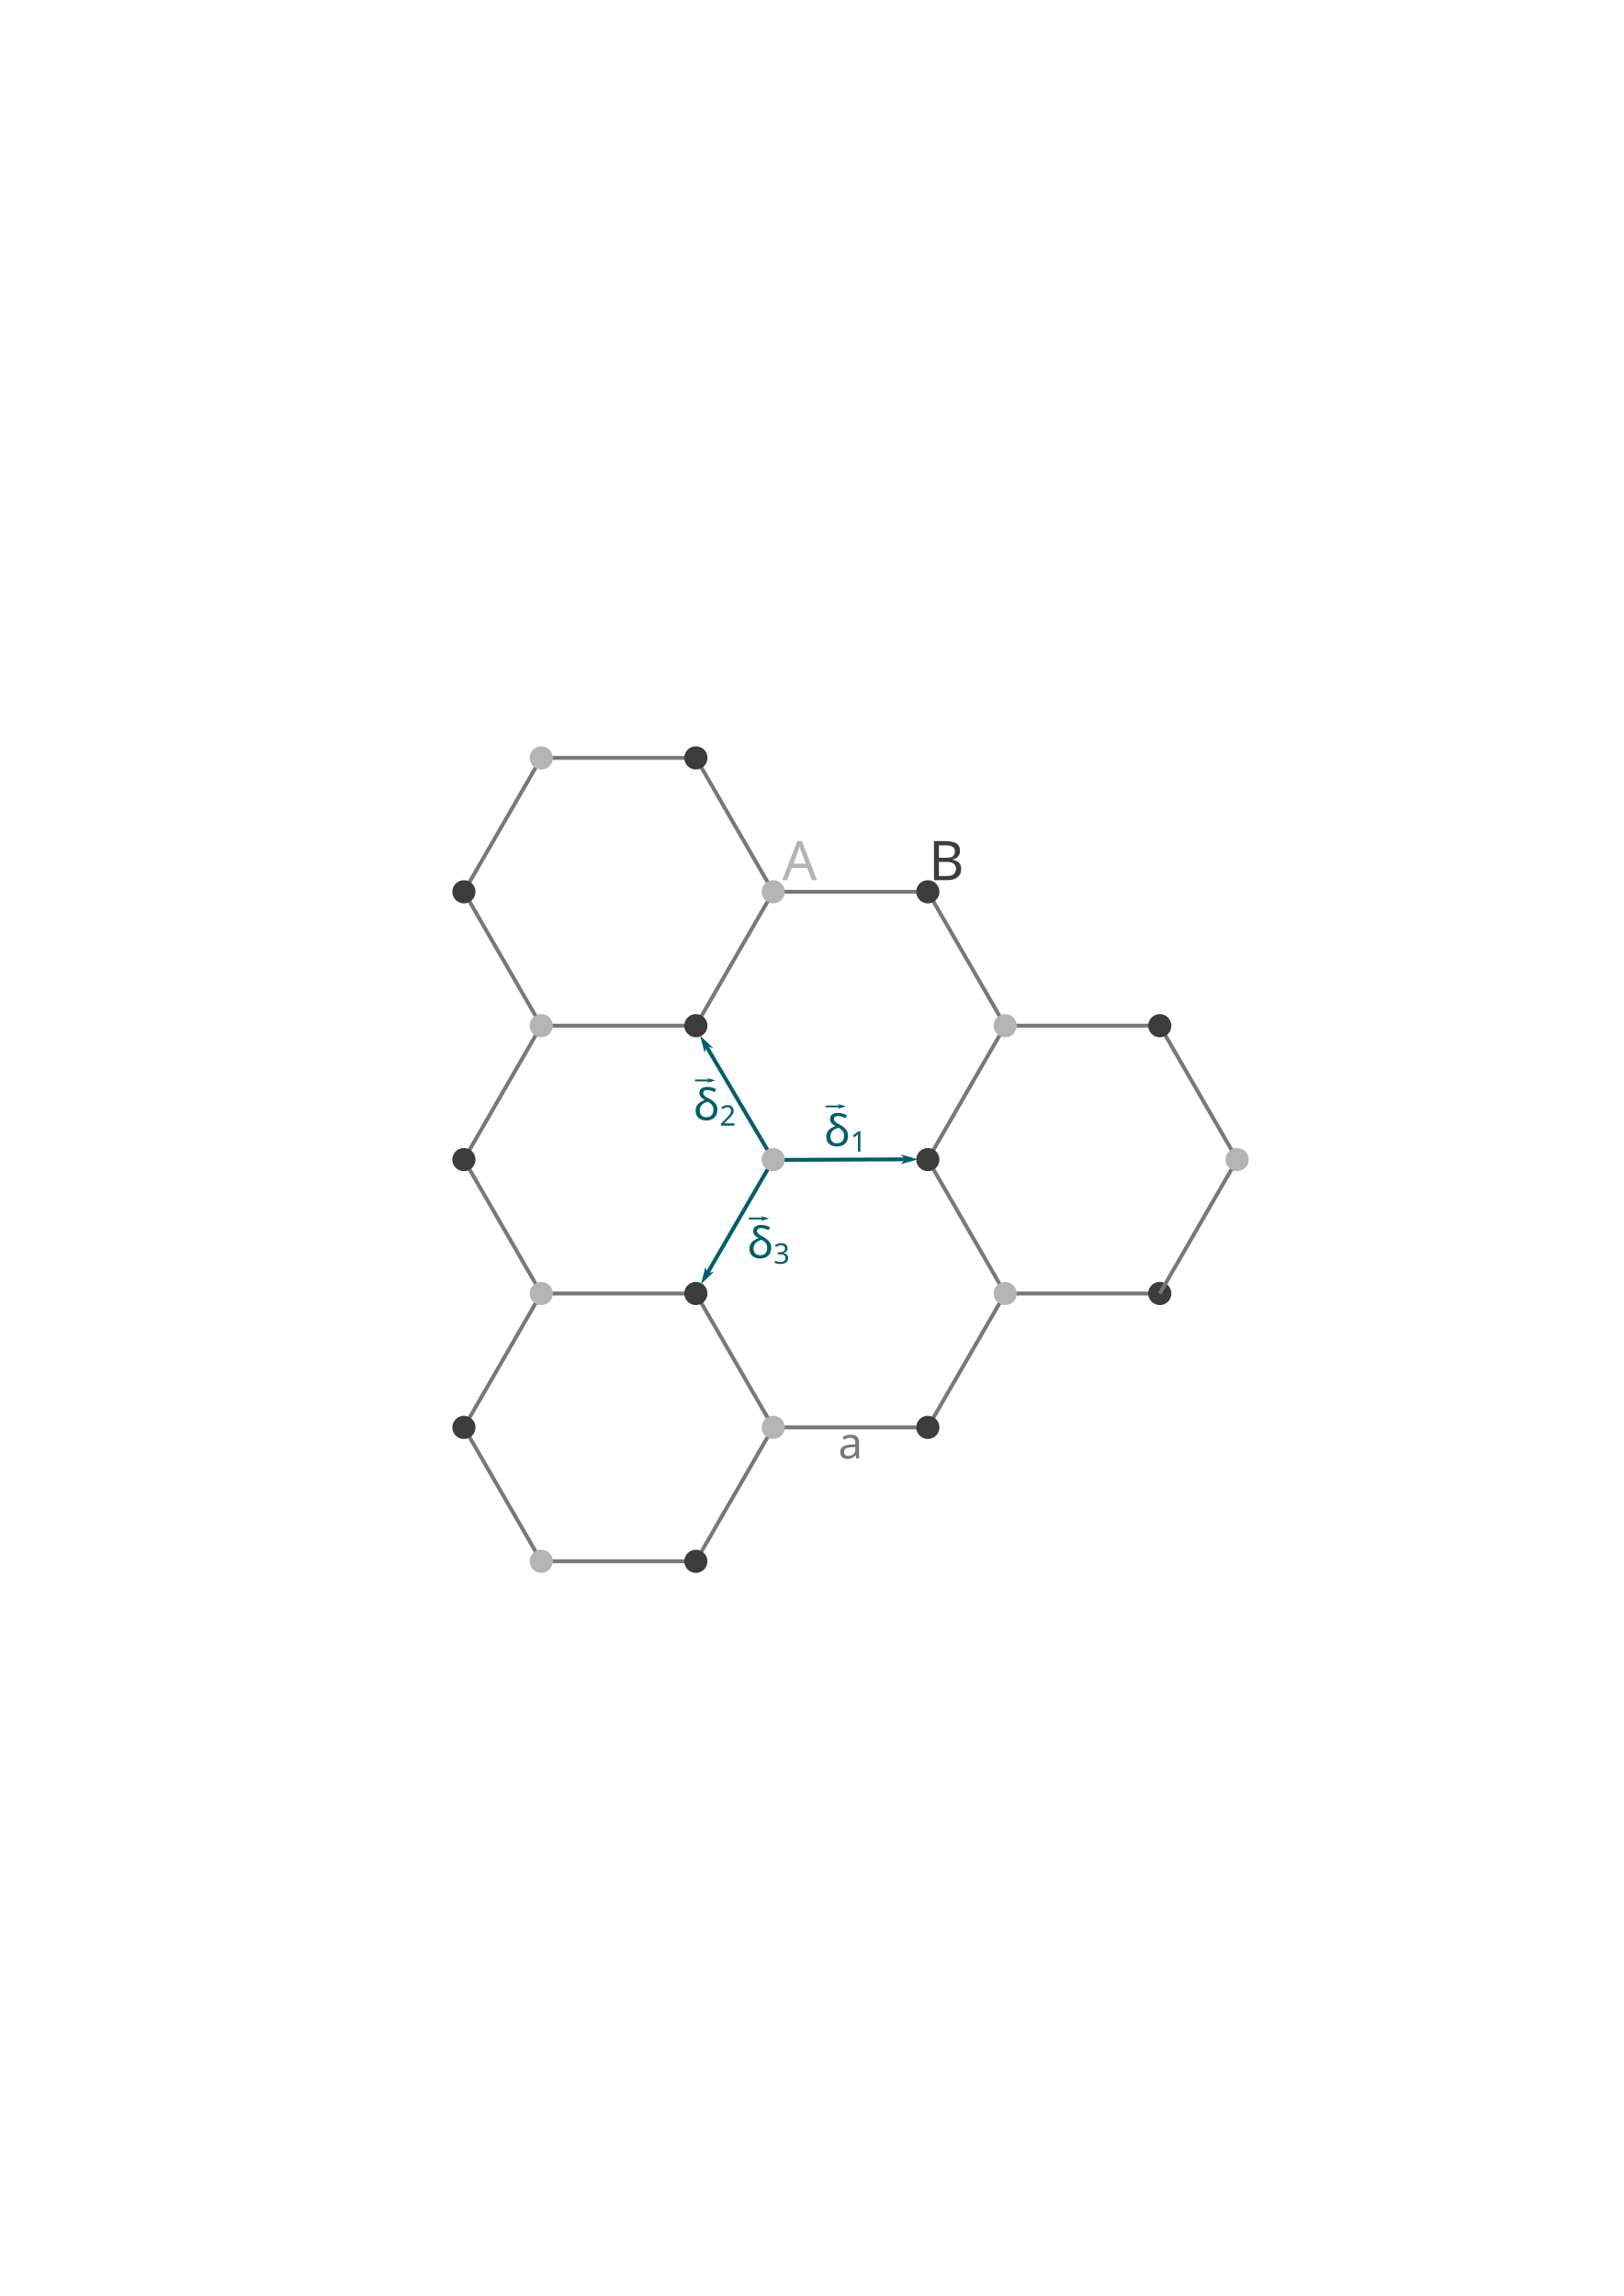
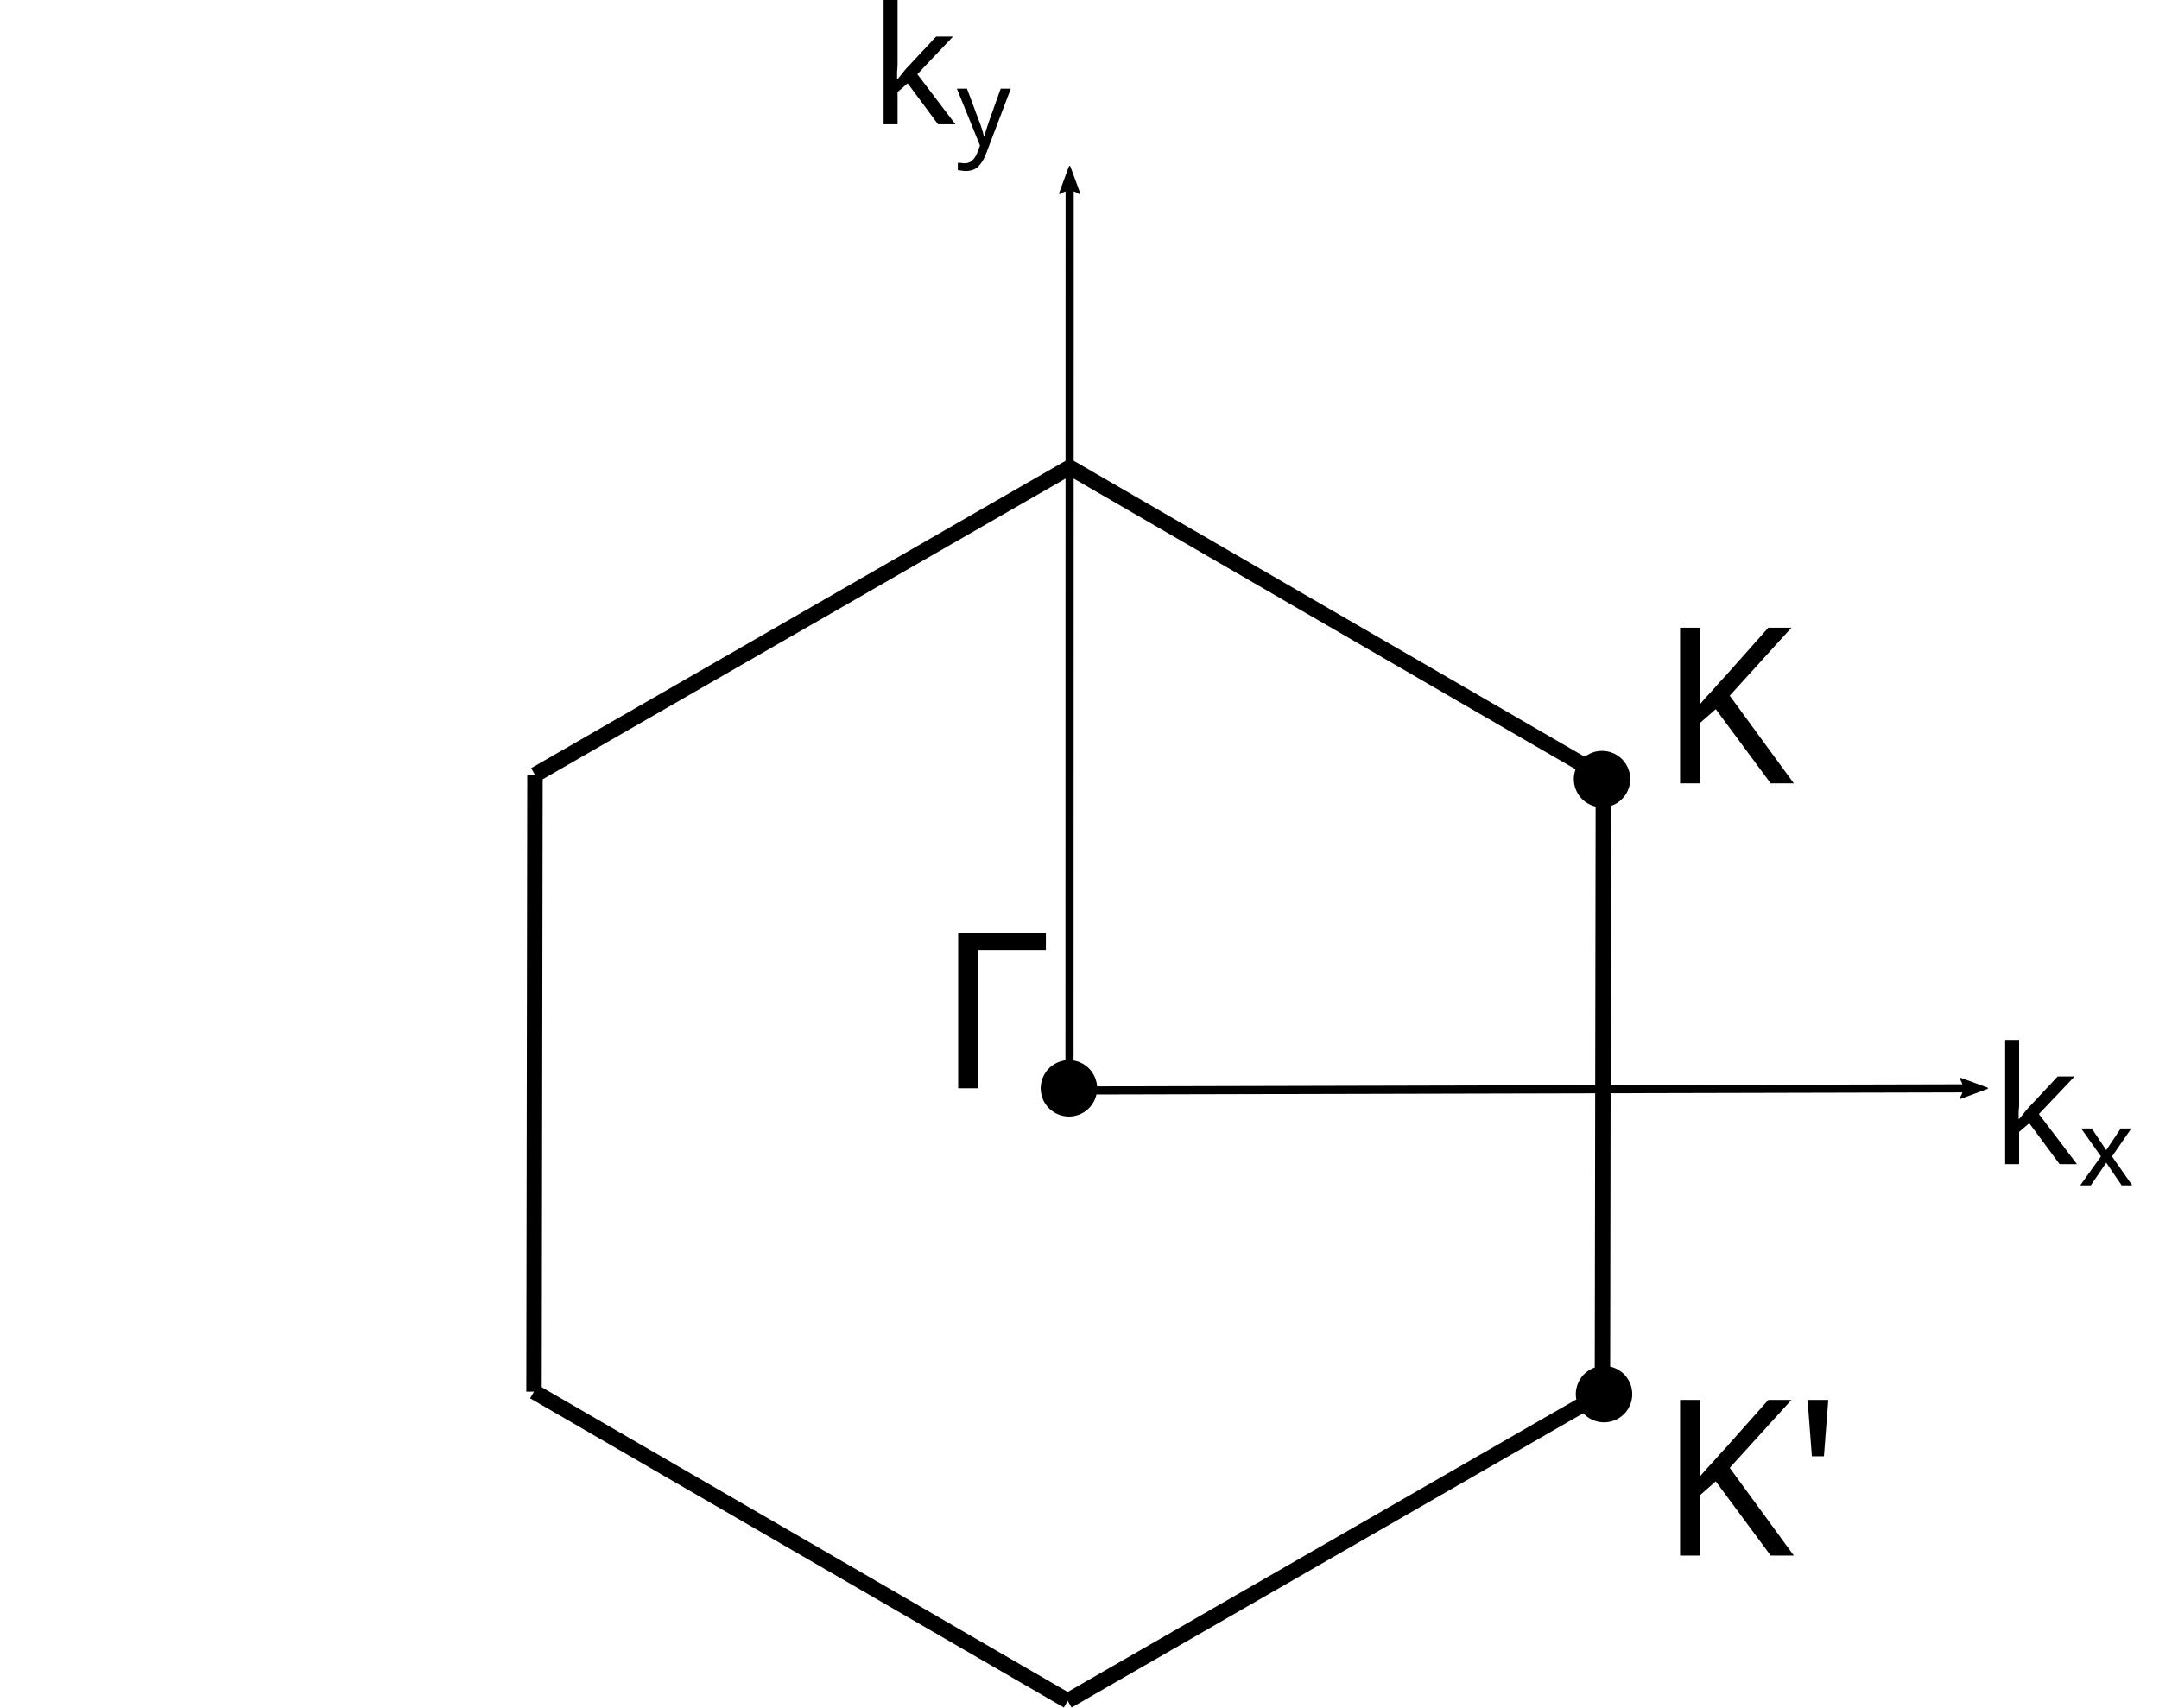
- <svg xmlns="http://www.w3.org/2000/svg" width="210mm" height="297mm" viewBox="0 0 210 297" version="1.1" id="svg5">
+ <svg xmlns="http://www.w3.org/2000/svg" width="70mm" height="55.369mm" viewBox="0 0 70 55.369" version="1.1" id="svg5">
  <defs id="defs2">
-     <marker style="overflow:visible;" id="Arrow2Send" refX="0.0" refY="0.0" orient="auto">
-       <path transform="scale(0.3) rotate(180) translate(-2.3,0)" d="M 8.719,4.034 L -2.207,0.016 L 8.719,-4.002 C 6.973,-1.63 6.983,1.616 8.719,4.034 z " style="stroke:context-stroke;fill-rule:evenodd;fill:context-stroke;stroke-width:0.625;stroke-linejoin:round;" id="path31852" />
+     <marker style="overflow:visible" id="Arrow2Send" refX="0" refY="0" orient="auto" viewBox="0 0 3.465 2.598" markerWidth="3.465" markerHeight="2.598" preserveAspectRatio="xMidYMid">
+       <path transform="matrix(-0.3,0,0,-0.3,0.69,0)" d="M 8.719,4.034 -2.207,0.016 8.719,-4.002 c -1.745,2.372 -1.735,5.617 -6e-7,8.035 z" style="fill:context-stroke;fill-rule:evenodd;stroke:context-stroke;stroke-width:0.625;stroke-linejoin:round" id="path31852" />
    </marker>
-     <marker style="overflow:visible" id="marker32352" refX="0.0" refY="0.0" orient="auto">
-       <path transform="scale(0.2) translate(6,0)" style="fill-rule:evenodd;fill:context-stroke;stroke:context-stroke;stroke-width:1.0pt" d="M 0.0,0.0 L 5.0,-5.0 L -12.5,0.0 L 5.0,5.0 L 0.0,0.0 z " id="path32350" />
+     <marker style="overflow:visible" id="marker32352" refX="0" refY="0" orient="auto">
+       <path transform="matrix(0.2,0,0,0.2,1.2,0)" style="fill:context-stroke;fill-rule:evenodd;stroke:context-stroke;stroke-width:1pt" d="M 0,0 5,-5 -12.5,0 5,5 Z" id="path32350" />
    </marker>
-     <marker style="overflow:visible;" id="Arrow1Send" refX="0.0" refY="0.0" orient="auto">
-       <path transform="scale(0.2) rotate(180) translate(6,0)" style="fill-rule:evenodd;fill:context-stroke;stroke:context-stroke;stroke-width:1.0pt;" d="M 0.0,0.0 L 5.0,-5.0 L -12.5,0.0 L 5.0,5.0 L 0.0,0.0 z " id="path31834" />
+     <marker style="overflow:visible" id="Arrow1Send" refX="0" refY="0" orient="auto" viewBox="0 0 4.443 2.539" markerWidth="4.443" markerHeight="2.539" preserveAspectRatio="xMidYMid">
+       <path transform="matrix(-0.2,0,0,-0.2,-1.2,0)" style="fill:context-stroke;fill-rule:evenodd;stroke:context-stroke;stroke-width:1pt" d="M 0,0 5,-5 -12.5,0 5,5 Z" id="path31834" />
    </marker>
-     <marker style="overflow:visible" id="Arrow1Sstart" refX="0.0" refY="0.0" orient="auto">
-       <path transform="scale(0.2) translate(6,0)" style="fill-rule:evenodd;fill:context-stroke;stroke:context-stroke;stroke-width:1.0pt" d="M 0.0,0.0 L 5.0,-5.0 L -12.5,0.0 L 5.0,5.0 L 0.0,0.0 z " id="path31831" />
+     <marker style="overflow:visible" id="Arrow1Sstart" refX="0" refY="0" orient="auto" viewBox="0 0 4.443 2.539" markerWidth="4.443" markerHeight="2.539" preserveAspectRatio="xMidYMid">
+       <path transform="matrix(0.2,0,0,0.2,1.2,0)" style="fill:context-stroke;fill-rule:evenodd;stroke:context-stroke;stroke-width:1pt" d="M 0,0 5,-5 -12.5,0 5,5 Z" id="path31831" />
    </marker>
    <rect x="37.795" y="491.339" width="113.386" height="75.591" id="rect26887" />
-     <marker style="overflow:visible" id="Arrow1Sstart-8" refX="0" refY="0" orient="auto">
+     <marker style="overflow:visible" id="Arrow1Sstart-8" refX="0" refY="0" orient="auto" viewBox="0 0 4.443 2.539" markerWidth="4.443" markerHeight="2.539" preserveAspectRatio="xMidYMid">
      <path transform="matrix(0.2,0,0,0.2,1.2,0)" style="fill:context-stroke;fill-rule:evenodd;stroke:context-stroke;stroke-width:1pt" d="M 0,0 5,-5 -12.5,0 5,5 Z" id="path31831-8" />
    </marker>
-     <marker style="overflow:visible" id="Arrow1Sstart-9" refX="0" refY="0" orient="auto">
+     <marker style="overflow:visible" id="Arrow1Sstart-9" refX="0" refY="0" orient="auto" viewBox="0 0 4.443 2.539" markerWidth="4.443" markerHeight="2.539" preserveAspectRatio="xMidYMid">
      <path transform="matrix(0.2,0,0,0.2,1.2,0)" style="fill:context-stroke;fill-rule:evenodd;stroke:context-stroke;stroke-width:1pt" d="M 0,0 5,-5 -12.5,0 5,5 Z" id="path31831-2" />
    </marker>
-     <marker style="overflow:visible" id="Arrow1Sstart-2" refX="0" refY="0" orient="auto">
+     <marker style="overflow:visible" id="Arrow1Sstart-2" refX="0" refY="0" orient="auto" viewBox="0 0 4.443 2.539" markerWidth="4.443" markerHeight="2.539" preserveAspectRatio="xMidYMid">
      <path transform="matrix(0.2,0,0,0.2,1.2,0)" style="fill:context-stroke;fill-rule:evenodd;stroke:context-stroke;stroke-width:1pt" d="M 0,0 5,-5 -12.5,0 5,5 Z" id="path31831-6" />
    </marker>
-     <marker style="overflow:visible" id="Arrow1Sstart-3" refX="0" refY="0" orient="auto">
+     <marker style="overflow:visible" id="Arrow1Sstart-3" refX="0" refY="0" orient="auto" viewBox="0 0 4.443 2.539" markerWidth="4.443" markerHeight="2.539" preserveAspectRatio="xMidYMid">
      <path transform="matrix(0.2,0,0,0.2,1.2,0)" style="fill:context-stroke;fill-rule:evenodd;stroke:context-stroke;stroke-width:1pt" d="M 0,0 5,-5 -12.5,0 5,5 Z" id="path31831-67" />
    </marker>
-     <marker style="overflow:visible" id="Arrow1Sstart-29" refX="0" refY="0" orient="auto">
+     <marker style="overflow:visible" id="Arrow1Sstart-29" refX="0" refY="0" orient="auto" viewBox="0 0 4.443 2.539" markerWidth="4.443" markerHeight="2.539" preserveAspectRatio="xMidYMid">
      <path transform="matrix(0.2,0,0,0.2,1.2,0)" style="fill:context-stroke;fill-rule:evenodd;stroke:context-stroke;stroke-width:1pt" d="M 0,0 5,-5 -12.5,0 5,5 Z" id="path31831-1" />
    </marker>
+     <marker style="overflow:visible" id="Arrow1Send-7" refX="0" refY="0" orient="auto" viewBox="0 0 4.443 2.539" markerWidth="4.443" markerHeight="2.539" preserveAspectRatio="xMidYMid">
+       <path transform="matrix(-0.2,0,0,-0.2,-1.2,0)" style="fill:context-stroke;fill-rule:evenodd;stroke:context-stroke;stroke-width:1pt" d="M 0,0 5,-5 -12.5,0 5,5 Z" id="path31834-6" />
+     </marker>
  </defs>
-   <g id="layer1">
-     <path style="fill:none;stroke:#005f6a;stroke-width:0.5;stroke-linecap:butt;stroke-linejoin:miter;stroke-miterlimit:4;stroke-dasharray:none;stroke-opacity:1;marker-start:url(#marker32352)" d="M 117.816,149.963 100,150.04" id="path1030" />
-     <path style="fill:none;stroke:#787878;stroke-width:0.5;stroke-linecap:butt;stroke-linejoin:miter;stroke-miterlimit:4;stroke-dasharray:none;stroke-opacity:1" d="M 70,167.321 H 90" id="path1030-26" />
-     <path style="fill:none;stroke:#787878;stroke-width:0.5;stroke-linecap:butt;stroke-linejoin:miter;stroke-miterlimit:4;stroke-dasharray:none;stroke-opacity:1" d="m 130,167.321 h 20" id="path1030-2" />
-     <path style="fill:none;stroke:#787878;stroke-width:0.5;stroke-linecap:butt;stroke-linejoin:miter;stroke-miterlimit:4;stroke-dasharray:none;stroke-opacity:1" d="M 70,132.679 H 90" id="path1030-7" />
-     <path style="fill:none;stroke:#005f6a;stroke-width:0.5;stroke-linecap:butt;stroke-linejoin:miter;stroke-miterlimit:4;stroke-dasharray:none;stroke-opacity:1;marker-start:url(#marker32352)" d="m 91.004,134.74 c 9.021,15.312 9.021,15.312 9.021,15.312" id="path2056" />
-     <path style="fill:none;stroke:#787878;stroke-width:0.5;stroke-linecap:butt;stroke-linejoin:miter;stroke-miterlimit:4;stroke-dasharray:none;stroke-opacity:1" d="M 130,167.321 C 120,150 120,150 120,150" id="path2056-6" />
-     <path style="fill:none;stroke:#787878;stroke-width:0.5;stroke-linecap:butt;stroke-linejoin:miter;stroke-miterlimit:4;stroke-dasharray:none;stroke-opacity:1" d="M 70,98.038 H 90" id="path1030-79" />
-     <path style="fill:none;stroke:#787878;stroke-width:0.5;stroke-linecap:butt;stroke-linejoin:miter;stroke-miterlimit:4;stroke-dasharray:none;stroke-opacity:1" d="M 100,115.359 C 90,98.038 90,98.038 90,98.038" id="path2056-6-2" />
-     <path style="fill:none;stroke:#787878;stroke-width:0.5;stroke-linecap:butt;stroke-linejoin:miter;stroke-miterlimit:4;stroke-dasharray:none;stroke-opacity:1" d="M 100,115.359 H 120" id="path1030-3" />
-     <path style="fill:none;stroke:#787878;stroke-width:0.5;stroke-linecap:butt;stroke-linejoin:miter;stroke-miterlimit:4;stroke-dasharray:none;stroke-opacity:1" d="M 130,132.679 C 120,115.359 120,115.359 120,115.359" id="path2056-6-5" />
-     <path style="fill:none;stroke:#005f6a;stroke-width:0.5;stroke-linecap:butt;stroke-linejoin:miter;stroke-miterlimit:4;stroke-dasharray:none;stroke-opacity:1;marker-start:url(#marker32352)" d="M 91.121,165.328 100.025,149.987" id="path2171" />
-     <path style="fill:none;stroke:#787878;stroke-width:0.5;stroke-linecap:butt;stroke-linejoin:miter;stroke-miterlimit:4;stroke-dasharray:none;stroke-opacity:1" d="M 130,132.679 120,150" id="path2171-3" />
-     <path style="fill:none;stroke:#787878;stroke-width:0.5;stroke-linecap:butt;stroke-linejoin:miter;stroke-miterlimit:4;stroke-dasharray:none;stroke-opacity:1" d="M 70,167.321 C 60,150 60,150 60,150" id="path2056-6-0" />
-     <path style="fill:none;stroke:#787878;stroke-width:0.5;stroke-linecap:butt;stroke-linejoin:miter;stroke-miterlimit:4;stroke-dasharray:none;stroke-opacity:1" d="M 70,132.679 60,150" id="path2171-3-6" />
-     <path style="fill:none;stroke:#787878;stroke-width:0.5;stroke-linecap:butt;stroke-linejoin:miter;stroke-miterlimit:4;stroke-dasharray:none;stroke-opacity:1" d="m 100,115.359 -10,17.321" id="path2171-3-5" />
-     <circle style="fill:#3c3c3c;fill-opacity:1;stroke:none;stroke-width:1.5;stroke-miterlimit:4;stroke-dasharray:none;stroke-opacity:1" id="path2575" cx="90" cy="132.679" r="1.5" />
-     <path style="fill:none;stroke:#787878;stroke-width:0.5;stroke-linecap:butt;stroke-linejoin:miter;stroke-miterlimit:4;stroke-dasharray:none;stroke-opacity:1" d="M 70,201.962 C 60,184.641 60,184.641 60,184.641" id="path2056-0" />
-     <path style="fill:none;stroke:#787878;stroke-width:0.5;stroke-linecap:butt;stroke-linejoin:miter;stroke-miterlimit:4;stroke-dasharray:none;stroke-opacity:1" d="M 70,167.321 60,184.641" id="path2171-3-5-1" />
-     <circle style="fill:#3c3c3c;fill-opacity:1;stroke:none;stroke-width:1.5;stroke-miterlimit:4;stroke-dasharray:none;stroke-opacity:1" id="path2575-0" cx="60" cy="184.641" r="1.5" />
-     <circle style="fill:#3c3c3c;fill-opacity:1;stroke:none;stroke-width:1.5;stroke-miterlimit:4;stroke-dasharray:none;stroke-opacity:1" id="path2575-0-6" cx="120" cy="150" r="1.5" />
-     <circle style="fill:#3c3c3c;fill-opacity:1;stroke:none;stroke-width:1.5;stroke-miterlimit:4;stroke-dasharray:none;stroke-opacity:1" id="path2575-0-1" cx="150" cy="167.321" r="1.5" />
-     <circle style="fill:#3c3c3c;fill-opacity:1;stroke:none;stroke-width:1.5;stroke-miterlimit:4;stroke-dasharray:none;stroke-opacity:1" id="path2575-0-5" cx="90" cy="98.038" r="1.5" />
-     <path style="fill:none;stroke:#787878;stroke-width:0.5;stroke-linecap:butt;stroke-linejoin:miter;stroke-miterlimit:4;stroke-dasharray:none;stroke-opacity:1" d="m 130,132.679 h 20" id="path1030-7-6" />
-     <path style="fill:none;stroke:#787878;stroke-width:0.5;stroke-linecap:butt;stroke-linejoin:miter;stroke-miterlimit:4;stroke-dasharray:none;stroke-opacity:1" d="M 160,150 C 150,132.679 150,132.679 150,132.679" id="path2056-2" />
-     <path style="fill:none;stroke:#787878;stroke-width:0.5;stroke-linecap:butt;stroke-linejoin:miter;stroke-miterlimit:4;stroke-dasharray:none;stroke-opacity:1" d="m 160,150 -10,17.321" id="path2171-9" />
-     <path style="fill:none;stroke:#787878;stroke-width:0.5;stroke-linecap:butt;stroke-linejoin:miter;stroke-miterlimit:4;stroke-dasharray:none;stroke-opacity:1" d="M 100,184.641 H 120" id="path1030-2-9" />
-     <path style="fill:none;stroke:#787878;stroke-width:0.5;stroke-linecap:butt;stroke-linejoin:miter;stroke-miterlimit:4;stroke-dasharray:none;stroke-opacity:1" d="M 70,201.962 H 90" id="path1030-2-9-6" />
-     <path style="fill:none;stroke:#787878;stroke-width:0.5;stroke-linecap:butt;stroke-linejoin:miter;stroke-miterlimit:4;stroke-dasharray:none;stroke-opacity:1" d="m 100,184.641 c -10,-17.321 -10,-17.321 -10,-17.321" id="path2056-6-3" />
-     <path style="fill:none;stroke:#787878;stroke-width:0.5;stroke-linecap:butt;stroke-linejoin:miter;stroke-miterlimit:4;stroke-dasharray:none;stroke-opacity:1" d="M 70,98.038 60,115.359" id="path2171-1" />
-     <path style="fill:none;stroke:#787878;stroke-width:0.5;stroke-linecap:butt;stroke-linejoin:miter;stroke-miterlimit:4;stroke-dasharray:none;stroke-opacity:1" d="M 70,132.679 C 60,115.359 60,115.359 60,115.359" id="path2056-6-3-8" />
-     <path style="fill:none;stroke:#787878;stroke-width:0.5;stroke-linecap:butt;stroke-linejoin:miter;stroke-miterlimit:4;stroke-dasharray:none;stroke-opacity:1" d="m 130,167.321 -10,17.321" id="path2171-9-6" />
-     <path style="fill:none;stroke:#787878;stroke-width:0.5;stroke-linecap:butt;stroke-linejoin:miter;stroke-miterlimit:4;stroke-dasharray:none;stroke-opacity:1" d="M 100,184.641 90,201.962" id="path2171-9-6-3" />
-     <circle style="fill:#3c3c3c;fill-opacity:1;stroke:none;stroke-width:1.5;stroke-miterlimit:4;stroke-dasharray:none;stroke-opacity:1" id="path2575-1" cx="150" cy="132.679" r="1.5" />
-     <circle style="fill:#3c3c3c;fill-opacity:1;stroke:none;stroke-width:1.5;stroke-miterlimit:4;stroke-dasharray:none;stroke-opacity:1" id="path2575-0-7" cx="90" cy="201.962" r="1.5" />
-     <circle style="fill:#3c3c3c;fill-opacity:1;stroke:none;stroke-width:1.5;stroke-miterlimit:4;stroke-dasharray:none;stroke-opacity:1" id="path2575-0-65" cx="120" cy="115.359" r="1.5" />
-     <circle style="fill:#3c3c3c;fill-opacity:1;stroke:none;stroke-width:1.5;stroke-miterlimit:4;stroke-dasharray:none;stroke-opacity:1" id="path2575-0-69" cx="60" cy="150" r="1.5" />
-     <circle style="fill:#3c3c3c;fill-opacity:1;stroke:none;stroke-width:1.5;stroke-miterlimit:4;stroke-dasharray:none;stroke-opacity:1" id="path2575-0-3" cx="60" cy="115.359" r="1.5" />
-     <circle style="fill:#b4b4b4;fill-opacity:1;stroke:none;stroke-width:1.5;stroke-miterlimit:4;stroke-dasharray:none;stroke-opacity:1" id="path2575-0-74" cx="70" cy="98.038" r="1.5" />
-     <circle style="fill:#b4b4b4;fill-opacity:1;stroke:none;stroke-width:1.5;stroke-miterlimit:4;stroke-dasharray:none;stroke-opacity:1" id="path2575-0-74-5" cx="100" cy="115.359" r="1.5" />
-     <circle style="fill:#b4b4b4;fill-opacity:1;stroke:none;stroke-width:1.5;stroke-miterlimit:4;stroke-dasharray:none;stroke-opacity:1" id="path2575-0-74-2" cx="70" cy="132.679" r="1.5" />
-     <circle style="fill:#b4b4b4;fill-opacity:1;stroke:none;stroke-width:1.5;stroke-miterlimit:4;stroke-dasharray:none;stroke-opacity:1" id="path2575-0-74-54" cx="100" cy="150" r="1.5" />
-     <circle style="fill:#b4b4b4;fill-opacity:1;stroke:none;stroke-width:1.5;stroke-miterlimit:4;stroke-dasharray:none;stroke-opacity:1" id="path2575-0-74-7" cx="130" cy="132.679" r="1.5" />
-     <circle style="fill:#b4b4b4;fill-opacity:1;stroke:none;stroke-width:1.5;stroke-miterlimit:4;stroke-dasharray:none;stroke-opacity:1" id="path2575-0-74-4" cx="130" cy="167.321" r="1.5" />
-     <circle style="fill:#b4b4b4;fill-opacity:1;stroke:none;stroke-width:1.5;stroke-miterlimit:4;stroke-dasharray:none;stroke-opacity:1" id="path2575-0-74-43" cx="160" cy="150" r="1.5" />
-     <circle style="fill:#b4b4b4;fill-opacity:1;stroke:none;stroke-width:1.5;stroke-miterlimit:4;stroke-dasharray:none;stroke-opacity:1" id="path2575-0-74-0" cx="100" cy="184.641" r="1.5" />
-     <circle style="fill:#b4b4b4;fill-opacity:1;stroke:none;stroke-width:1.5;stroke-miterlimit:4;stroke-dasharray:none;stroke-opacity:1" id="path2575-0-74-78" cx="70" cy="201.962" r="1.5" />
-     <circle style="fill:#b4b4b4;fill-opacity:1;stroke:none;stroke-width:1.5;stroke-miterlimit:4;stroke-dasharray:none;stroke-opacity:1" id="path2575-0-74-6" cx="70" cy="167.321" r="1.5" />
-     <text xml:space="preserve" style="font-style:normal;font-variant:normal;font-weight:normal;font-stretch:normal;font-size:5.644px;line-height:1.25;font-family:'Noto Serif Makasar';-inkscape-font-specification:'Noto Serif Makasar';fill:#000000;fill-opacity:1;stroke:none;stroke-width:0.265" x="106.57" y="148.239" id="text8256">
-       <tspan id="tspan8254" style="font-style:normal;font-variant:normal;font-weight:normal;font-stretch:normal;font-size:5.644px;font-family:'Noto Serif Makasar';-inkscape-font-specification:'Noto Serif Makasar';fill:#005f6a;fill-opacity:1;stroke-width:0.265" x="106.57" y="148.239">δ<tspan style="font-style:normal;font-variant:normal;font-weight:normal;font-stretch:normal;font-size:3.669px;font-family:'Noto Serif Makasar';-inkscape-font-specification:'Noto Serif Makasar';baseline-shift:sub" id="tspan15002">1</tspan>
+   <g id="layer1" transform="translate(-13.46126,-4.797773)">
+     <path style="fill:none;fill-opacity:1;stroke:#000000;stroke-width:0.5;stroke-linecap:butt;stroke-linejoin:miter;stroke-miterlimit:4;stroke-dasharray:none;stroke-opacity:1" d="m 30.806,29.923 -0.031,20" id="path1030-7" />
+     <path style="fill:none;fill-opacity:1;stroke:#000000;stroke-width:0.5;stroke-linecap:butt;stroke-linejoin:miter;stroke-miterlimit:4;stroke-dasharray:none;stroke-opacity:1" d="m 65.447,29.977 -0.031,20" id="path1030-79" />
+     <path style="fill:none;fill-opacity:1;stroke:#000000;stroke-width:0.5;stroke-linecap:butt;stroke-linejoin:miter;stroke-miterlimit:4;stroke-dasharray:none;stroke-opacity:1" d="m 48.079,59.95 c 17.336,-9.973 17.336,-9.973 17.336,-9.973" id="path2056-6-2" />
+     <path style="fill:none;fill-opacity:1;stroke:#000000;stroke-width:0.5;stroke-linecap:butt;stroke-linejoin:miter;stroke-miterlimit:4;stroke-dasharray:none;stroke-opacity:1" d="M 48.079,59.95 30.774,49.923" id="path2171-3-5" />
+     <path style="fill:none;fill-opacity:1;stroke:#000000;stroke-width:0.5;stroke-linecap:butt;stroke-linejoin:miter;stroke-miterlimit:4;stroke-dasharray:none;stroke-opacity:1" d="M 65.447,29.977 48.142,19.95" id="path2171-1" />
+     <path style="fill:none;fill-opacity:1;stroke:#000000;stroke-width:0.5;stroke-linecap:butt;stroke-linejoin:miter;stroke-miterlimit:4;stroke-dasharray:none;stroke-opacity:1" d="m 30.806,29.923 c 17.336,-9.973 17.336,-9.973 17.336,-9.973" id="path2056-6-3-8" />
+     <text xml:space="preserve" transform="scale(0.2645833)" id="text26885" style="font-style:normal;font-variant:normal;font-weight:normal;font-stretch:normal;font-size:40px;line-height:1.25;font-family:'Noto Serif Makasar';-inkscape-font-specification:'Noto Serif Makasar';white-space:pre;shape-inside:url(#rect26887);fill:#000000;fill-opacity:1;stroke:none" />
+     <text xml:space="preserve" style="font-style:normal;font-weight:normal;font-size:7.056px;line-height:1.25;font-family:sans-serif;fill:#000000;fill-opacity:1;stroke:none;stroke-width:0.265" x="67.247" y="30.2" id="text2879">
+       <tspan id="tspan2877" style="font-size:7.056px;stroke-width:0.265" x="67.247" y="30.2">K</tspan>
+     </text>
+     <text xml:space="preserve" style="font-style:normal;font-weight:normal;font-size:5.292px;line-height:1.25;font-family:sans-serif;fill:#000000;fill-opacity:1;stroke:none;stroke-width:0.265" x="78.019" y="42.548" id="text2879-3">
+       <tspan id="tspan2877-0" style="font-size:5.292px;stroke-width:0.265" x="78.019" y="42.548">k<tspan style="font-size:65%;baseline-shift:sub" id="tspan7632">x</tspan>
      </tspan>
    </text>
-     <text xml:space="preserve" transform="scale(0.2645833)" id="text26885" style="fill:black;fill-opacity:1;line-height:1.25;stroke:none;font-family:'Noto Serif Makasar';font-style:normal;font-weight:normal;font-size:40px;white-space:pre;shape-inside:url(#rect26887);-inkscape-font-specification:'Noto Serif Makasar';font-stretch:normal;font-variant:normal" />
-     <path style="fill:none;stroke:#005f6a;stroke-width:0.241;stroke-linecap:butt;stroke-linejoin:miter;stroke-miterlimit:4;stroke-dasharray:none;stroke-opacity:1;marker-start:url(#Arrow1Sstart)" d="m 108.982,143.122 c -2.194,0 -2.194,0 -2.194,0" id="path31594" />
-     <circle style="fill:#3c3c3c;fill-opacity:1;stroke:none;stroke-width:1.5;stroke-miterlimit:4;stroke-dasharray:none;stroke-opacity:1" id="path2575-0-54" cx="120" cy="184.641" r="1.5" />
-     <circle style="fill:#3c3c3c;fill-opacity:1;stroke:none;stroke-width:1.5;stroke-miterlimit:4;stroke-dasharray:none;stroke-opacity:1" id="path2575-0-0" cx="90" cy="167.321" r="1.5" />
-     <text xml:space="preserve" style="font-style:normal;font-weight:normal;font-size:5.644px;line-height:1.25;font-family:sans-serif;fill:#787878;fill-opacity:1;stroke:none;stroke-width:0.265" x="108.401" y="188.666" id="text80877">
-       <tspan id="tspan80875" style="font-size:5.644px;stroke-width:0.265;fill:#787878;fill-opacity:1" x="108.401" y="188.666">a</tspan>
-     </text>
-     <text xml:space="preserve" style="font-style:normal;font-variant:normal;font-weight:normal;font-stretch:normal;font-size:5.644px;line-height:1.25;font-family:'Noto Serif Makasar';-inkscape-font-specification:'Noto Serif Makasar';fill:#000000;fill-opacity:1;stroke:none;stroke-width:0.265" x="96.633" y="162.738" id="text8256-5">
-       <tspan id="tspan8254-3" style="font-style:normal;font-variant:normal;font-weight:normal;font-stretch:normal;font-size:5.644px;font-family:'Noto Serif Makasar';-inkscape-font-specification:'Noto Serif Makasar';fill:#005f6a;fill-opacity:1;stroke-width:0.265" x="96.633" y="162.738">δ<tspan style="font-size:65%;baseline-shift:sub" id="tspan10036">3</tspan>
+     <text xml:space="preserve" style="font-style:normal;font-weight:normal;font-size:5.292px;line-height:1.25;font-family:sans-serif;fill:#000000;fill-opacity:1;stroke:none;stroke-width:0.265" x="41.657" y="8.828" id="text2879-3-3">
+       <tspan id="tspan2877-0-0" style="font-size:5.292px;stroke-width:0.265" x="41.657" y="8.828">k<tspan style="font-size:65%;baseline-shift:sub" id="tspan7630">y</tspan>
      </tspan>
    </text>
-     <path style="fill:none;stroke:#005f6a;stroke-width:0.241;stroke-linecap:butt;stroke-linejoin:miter;stroke-miterlimit:4;stroke-dasharray:none;stroke-opacity:1;marker-start:url(#Arrow1Sstart-3)" d="m 99.046,157.621 c -2.194,0 -2.194,0 -2.194,0" id="path31594-6" />
-     <text xml:space="preserve" style="font-style:normal;font-variant:normal;font-weight:normal;font-stretch:normal;font-size:5.644px;line-height:1.25;font-family:'Noto Serif Makasar';-inkscape-font-specification:'Noto Serif Makasar';fill:#000000;fill-opacity:1;stroke:none;stroke-width:0.265" x="89.672" y="144.876" id="text8256-2">
-       <tspan id="tspan8254-7" style="font-style:normal;font-variant:normal;font-weight:normal;font-stretch:normal;font-size:5.644px;font-family:'Noto Serif Makasar';-inkscape-font-specification:'Noto Serif Makasar';fill:#005f6a;fill-opacity:1;stroke-width:0.265" x="89.672" y="144.876">δ<tspan style="font-size:65%;baseline-shift:sub" id="tspan3344">2</tspan>
-       </tspan>
+     <text xml:space="preserve" style="font-style:normal;font-weight:normal;font-size:7.056px;line-height:1.25;font-family:sans-serif;fill:#000000;fill-opacity:1;stroke:none;stroke-width:0.265" x="67.247" y="55.238" id="text2883">
+       <tspan id="tspan2881" style="font-size:7.056px;stroke-width:0.265" x="67.247" y="55.238">K'</tspan>
    </text>
-     <path style="fill:none;stroke:#005f6a;stroke-width:0.241;stroke-linecap:butt;stroke-linejoin:miter;stroke-miterlimit:4;stroke-dasharray:none;stroke-opacity:1;marker-start:url(#Arrow1Sstart-29)" d="m 92.085,139.759 c -2.194,0 -2.194,0 -2.194,0" id="path31594-9" />
-     <text xml:space="preserve" style="font-style:normal;font-weight:normal;font-size:7.056px;line-height:1.25;font-family:sans-serif;fill:#b4b4b4;fill-opacity:1;stroke:none;stroke-width:0.265" x="101.163" y="113.846" id="text12100">
-       <tspan id="tspan12098" style="font-size:7.056px;fill:#b4b4b4;fill-opacity:1;stroke-width:0.265" x="101.163" y="113.846">A</tspan>
+     <path style="fill:#000000;fill-opacity:1;stroke:none;stroke-width:0.416;stroke-opacity:1" id="path3126" d="m 65.023,30.893 a 0.914,0.914 0 0 1 -0.453,-1.21 0.914,0.914 0 0 1 1.209,-0.456 0.914,0.914 0 0 1 0.459,1.208 0.914,0.914 0 0 1 -1.206,0.462" />
+     <path style="fill:#000000;fill-opacity:1;stroke:none;stroke-width:0.416;stroke-opacity:1" id="path3126-7" d="m 65.088,50.836 a 0.914,0.914 0 0 1 -0.453,-1.21 0.914,0.914 0 0 1 1.209,-0.456 0.914,0.914 0 0 1 0.459,1.208 0.914,0.914 0 0 1 -1.206,0.462" />
+     <path style="fill:#000000;fill-opacity:1;stroke:none;stroke-width:0.416;stroke-opacity:1" id="path3126-5" d="m 47.738,40.919 a 0.914,0.914 0 0 1 -0.453,-1.21 0.914,0.914 0 0 1 1.209,-0.456 0.914,0.914 0 0 1 0.459,1.208 0.914,0.914 0 0 1 -1.206,0.462" />
+     <text xml:space="preserve" style="font-style:normal;font-weight:normal;font-size:7.056px;line-height:1.25;font-family:sans-serif;fill:#000000;fill-opacity:1;stroke:none;stroke-width:0.265" x="43.839" y="40.086" id="text3763">
+       <tspan id="tspan3765" x="43.839" y="40.086" style="font-size:7.056px">Γ</tspan>
    </text>
-     <text xml:space="preserve" style="font-style:normal;font-weight:normal;font-size:7.056px;line-height:1.25;font-family:sans-serif;fill:#3c3c3c;fill-opacity:1;stroke:none;stroke-width:0.265" x="120.11" y="113.847" id="text12830">
-       <tspan id="tspan12828" style="font-size:7.056px;fill:#3c3c3c;fill-opacity:1;stroke-width:0.265" x="120.11" y="113.847">B</tspan>
-     </text>
+     <path style="fill:none;stroke:#000000;stroke-width:0.264px;stroke-linecap:butt;stroke-linejoin:miter;stroke-opacity:1;marker-end:url(#Arrow2Send)" d="m 48.005,40.158 29.527,-0.071" id="path5407" />
+     <path style="fill:none;stroke:#000000;stroke-width:0.264px;stroke-linecap:butt;stroke-linejoin:miter;stroke-opacity:1;marker-end:url(#Arrow2Send)" d="m 48.137,40.086 0.005,-29.527" id="path5407-4" />
  </g>
</svg>
